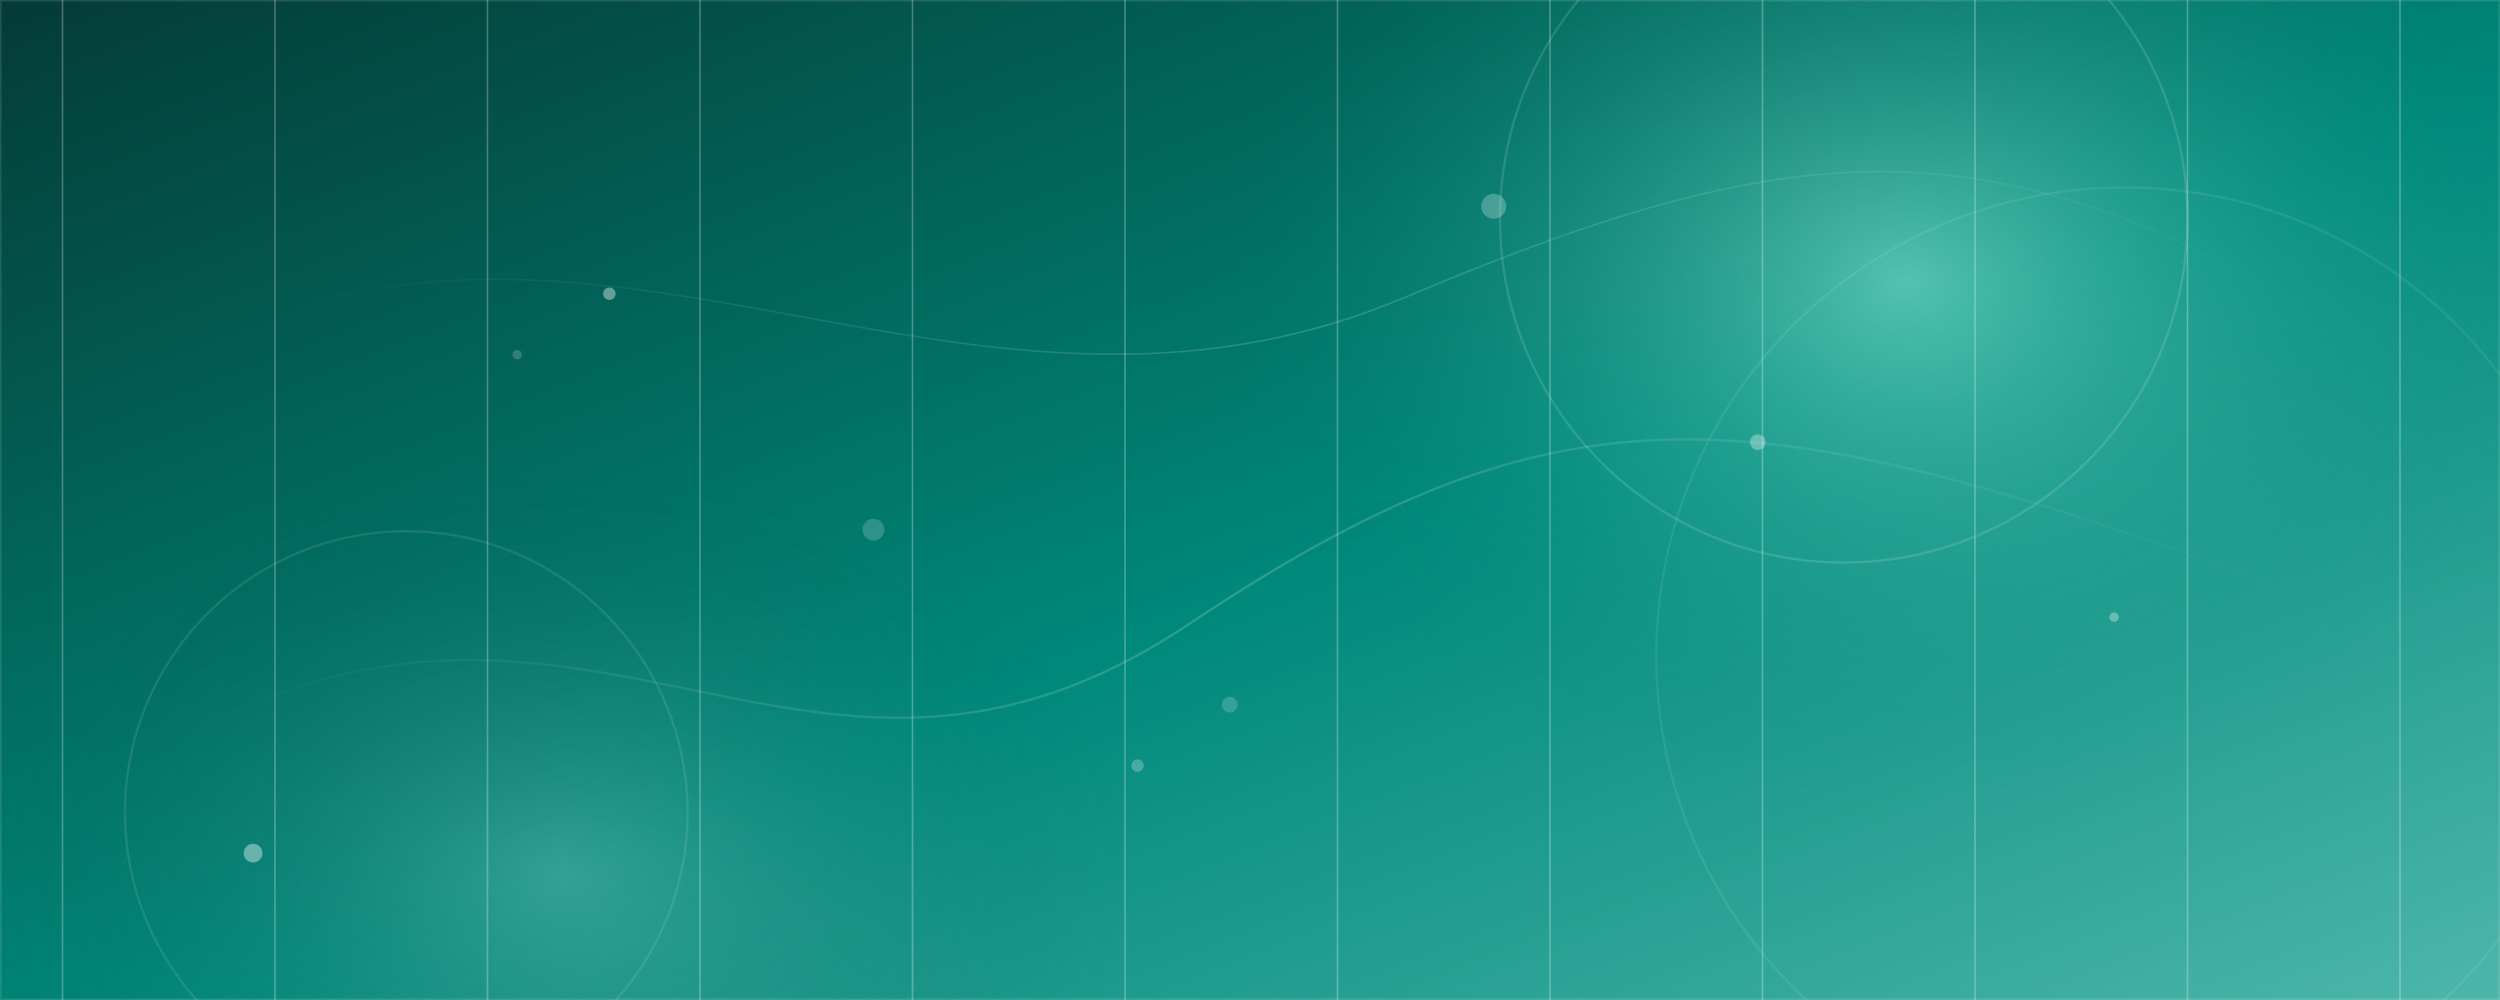
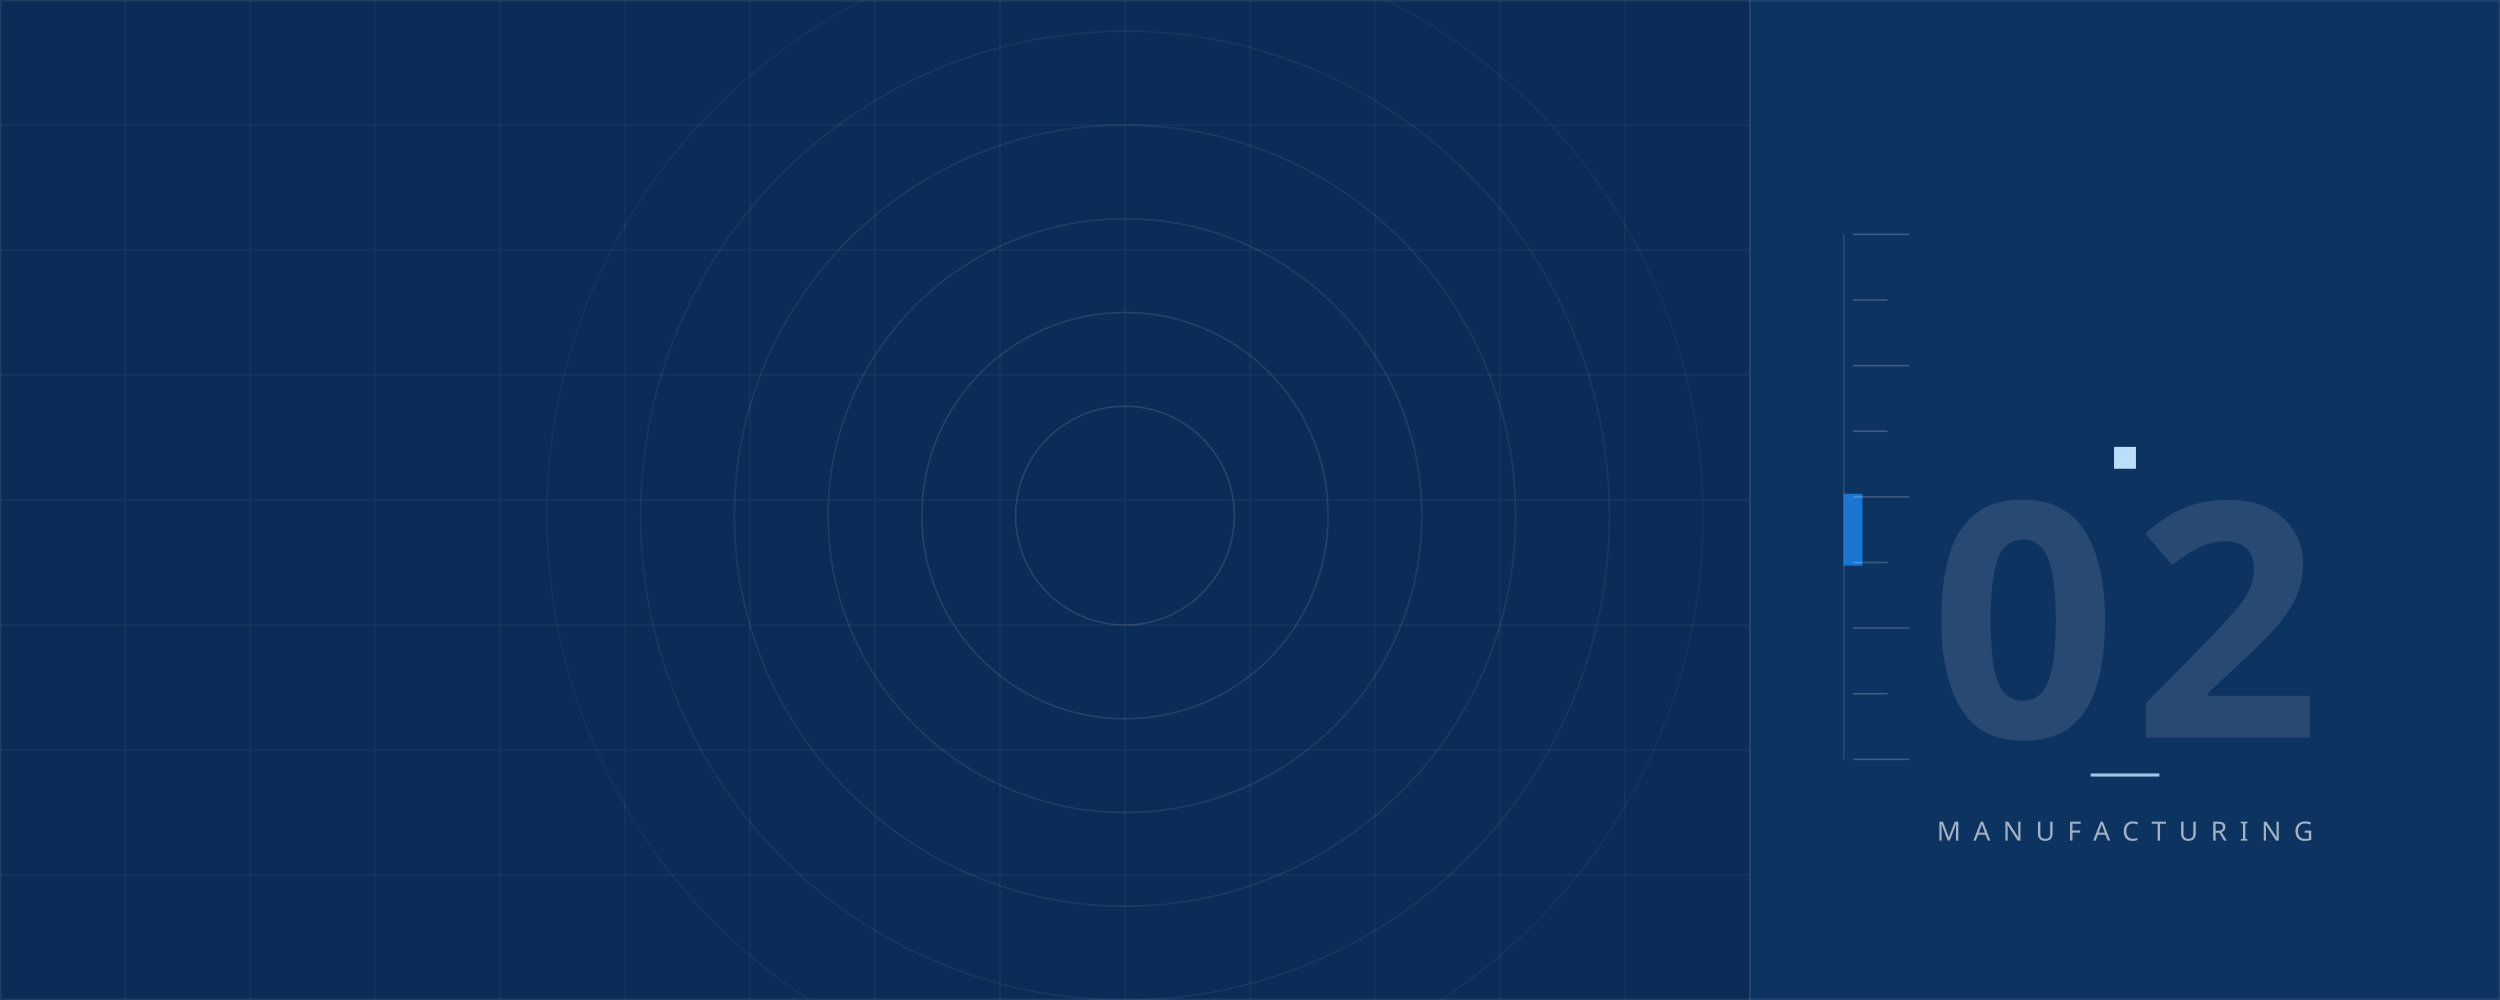
<svg xmlns="http://www.w3.org/2000/svg" viewBox="0 0 1600 640" width="1600" height="640" fill="none">
-   <defs>
-     <linearGradient id="bg" x1="0" y1="0" x2="1" y2="1">
-       <stop offset="0" stop-color="#043b36" stop-opacity="1" />
-       <stop offset="0.55" stop-color="#00897b" stop-opacity="1" />
-       <stop offset="1" stop-color="#4db6ac" stop-opacity="1" />
-     </linearGradient>
-     <radialGradient id="glow1" cx="50%" cy="50%" r="50%">
-       <stop offset="0" stop-color="#a7ffeb" stop-opacity="0.5" />
-       <stop offset="1" stop-color="#00897b" stop-opacity="0" />
-     </radialGradient>
-     <radialGradient id="glow2" cx="50%" cy="50%" r="50%">
-       <stop offset="0" stop-color="#ffffff" stop-opacity="0.2" />
-       <stop offset="1" stop-color="#043b36" stop-opacity="0" />
-     </radialGradient>
-     <linearGradient id="line" x1="0" y1="0" x2="1" y2="0">
-       <stop offset="0" stop-color="#ffffff" stop-opacity="0" />
-       <stop offset="0.5" stop-color="#ffffff" stop-opacity="0.35" />
-       <stop offset="1" stop-color="#ffffff" stop-opacity="0" />
-     </linearGradient>
-   </defs>
-   <rect width="1600" height="640" fill="url(#bg)" />
-   <ellipse cx="1220" cy="180" rx="430" ry="330" fill="url(#glow1)" />
-   <ellipse cx="360" cy="560" rx="360" ry="260" fill="url(#glow2)" />
-   <circle cx="1180" cy="140" r="220" stroke="#fff" stroke-opacity="0.13" stroke-width="1.5" />
-   <circle cx="1360" cy="420" r="300" stroke="#fff" stroke-opacity="0.08" stroke-width="1.5" />
-   <circle cx="260" cy="520" r="180" stroke="#fff" stroke-opacity="0.1" stroke-width="1.5" />
-   <g opacity="0.5">
-     <path d="M120 470 C 380 330, 520 560, 760 400 S 1120 250, 1470 380" stroke="url(#line)" stroke-width="1.5" />
-     <path d="M180 200 C 420 120, 640 300, 900 190 S 1280 80, 1500 210" stroke="url(#line)" stroke-width="1" />
-   </g>
-   <circle cx="331" cy="227" r="3" fill="#fff" opacity="0.18" />
-   <circle cx="728" cy="490" r="4" fill="#fff" opacity="0.25" />
-   <circle cx="1125" cy="283" r="5" fill="#fff" opacity="0.32" />
-   <circle cx="162" cy="546" r="6" fill="#fff" opacity="0.39" />
-   <circle cx="559" cy="339" r="7" fill="#fff" opacity="0.18" />
-   <circle cx="956" cy="132" r="8" fill="#fff" opacity="0.25" />
-   <circle cx="1353" cy="395" r="3" fill="#fff" opacity="0.32" />
-   <circle cx="390" cy="188" r="4" fill="#fff" opacity="0.39" />
-   <circle cx="787" cy="451" r="5" fill="#fff" opacity="0.18" />
-   <g opacity="0.28" stroke="#fff" stroke-width="1">
-     <path d="M40 0 V640" />
-     <path d="M176 0 V640" />
-     <path d="M312 0 V640" />
-     <path d="M448 0 V640" />
-     <path d="M584 0 V640" />
-     <path d="M720 0 V640" />
-     <path d="M856 0 V640" />
-     <path d="M992 0 V640" />
-     <path d="M1128 0 V640" />
-     <path d="M1264 0 V640" />
-     <path d="M1400 0 V640" />
-     <path d="M1536 0 V640" />
-   </g>
-   <rect x="0.5" y="0.5" width="1599" height="639" stroke="#fff" stroke-opacity="0.12" />
+   <rect width="1600" height="640" fill="#0b2c56" />
+   <path d="M80 0V640 M160 0V640 M240 0V640 M320 0V640 M400 0V640 M480 0V640 M560 0V640 M640 0V640 M720 0V640 M800 0V640 M880 0V640 M960 0V640 M1040 0V640 M1120 0V640 M1200 0V640 M1280 0V640 M1360 0V640 M1440 0V640 M1520 0V640 M0 80H1600 M0 160H1600 M0 240H1600 M0 320H1600 M0 400H1600 M0 480H1600 M0 560H1600" stroke="#ffffff" stroke-opacity="0.05" stroke-width="1" />
+   <rect x="1120" y="0" width="480" height="640" fill="#0d3361" />
+   <path d="M1120 0V640" stroke="#ffffff" stroke-opacity="0.1" stroke-width="1" />
+   <circle cx="720" cy="330" r="70" stroke="#ffffff" stroke-opacity="0.120" stroke-width="1" />
+   <circle cx="720" cy="330" r="130" stroke="#ffffff" stroke-opacity="0.104" stroke-width="1" />
+   <circle cx="720" cy="330" r="190" stroke="#ffffff" stroke-opacity="0.088" stroke-width="1" />
+   <circle cx="720" cy="330" r="250" stroke="#ffffff" stroke-opacity="0.072" stroke-width="1" />
+   <circle cx="720" cy="330" r="310" stroke="#ffffff" stroke-opacity="0.056" stroke-width="1" />
+   <circle cx="720" cy="330" r="370" stroke="#ffffff" stroke-opacity="0.040" stroke-width="1" />
+   <rect x="1180" y="316" width="12" height="46" fill="#1976d2" />
+   <path d="M1180 150V486" stroke="#ffffff" stroke-opacity="0.12" stroke-width="1" />
+   <rect x="1353" y="286" width="14" height="14" fill="#bbdefb" />
+   <text x="1360" y="472" text-anchor="middle" fill="#ffffff" fill-opacity="0.11" font-family="Outfit, 'Noto Sans SC', 'Segoe UI', sans-serif" font-size="210" font-weight="600" letter-spacing="10">02</text>
+   <path d="M1338 496H1382" stroke="#bbdefb" stroke-opacity="0.85" stroke-width="2" />
+   <text x="1360" y="538" text-anchor="middle" fill="#ffffff" fill-opacity="0.62" font-family="Outfit, 'Noto Sans SC', 'Segoe UI', sans-serif" font-size="17" letter-spacing="8">MANUFACTURING</text>
+   <path d="M1186 150H1222" stroke="#ffffff" stroke-opacity="0.2" stroke-width="1" />
+   <path d="M1186 192H1208" stroke="#ffffff" stroke-opacity="0.2" stroke-width="1" />
+   <path d="M1186 234H1222" stroke="#ffffff" stroke-opacity="0.2" stroke-width="1" />
+   <path d="M1186 276H1208" stroke="#ffffff" stroke-opacity="0.2" stroke-width="1" />
+   <path d="M1186 318H1222" stroke="#ffffff" stroke-opacity="0.2" stroke-width="1" />
+   <path d="M1186 360H1208" stroke="#ffffff" stroke-opacity="0.2" stroke-width="1" />
+   <path d="M1186 402H1222" stroke="#ffffff" stroke-opacity="0.2" stroke-width="1" />
+   <path d="M1186 444H1208" stroke="#ffffff" stroke-opacity="0.2" stroke-width="1" />
+   <path d="M1186 486H1222" stroke="#ffffff" stroke-opacity="0.2" stroke-width="1" />
+   <rect x="0.5" y="0.5" width="1599" height="639" stroke="#ffffff" stroke-opacity="0.08" />
</svg>
